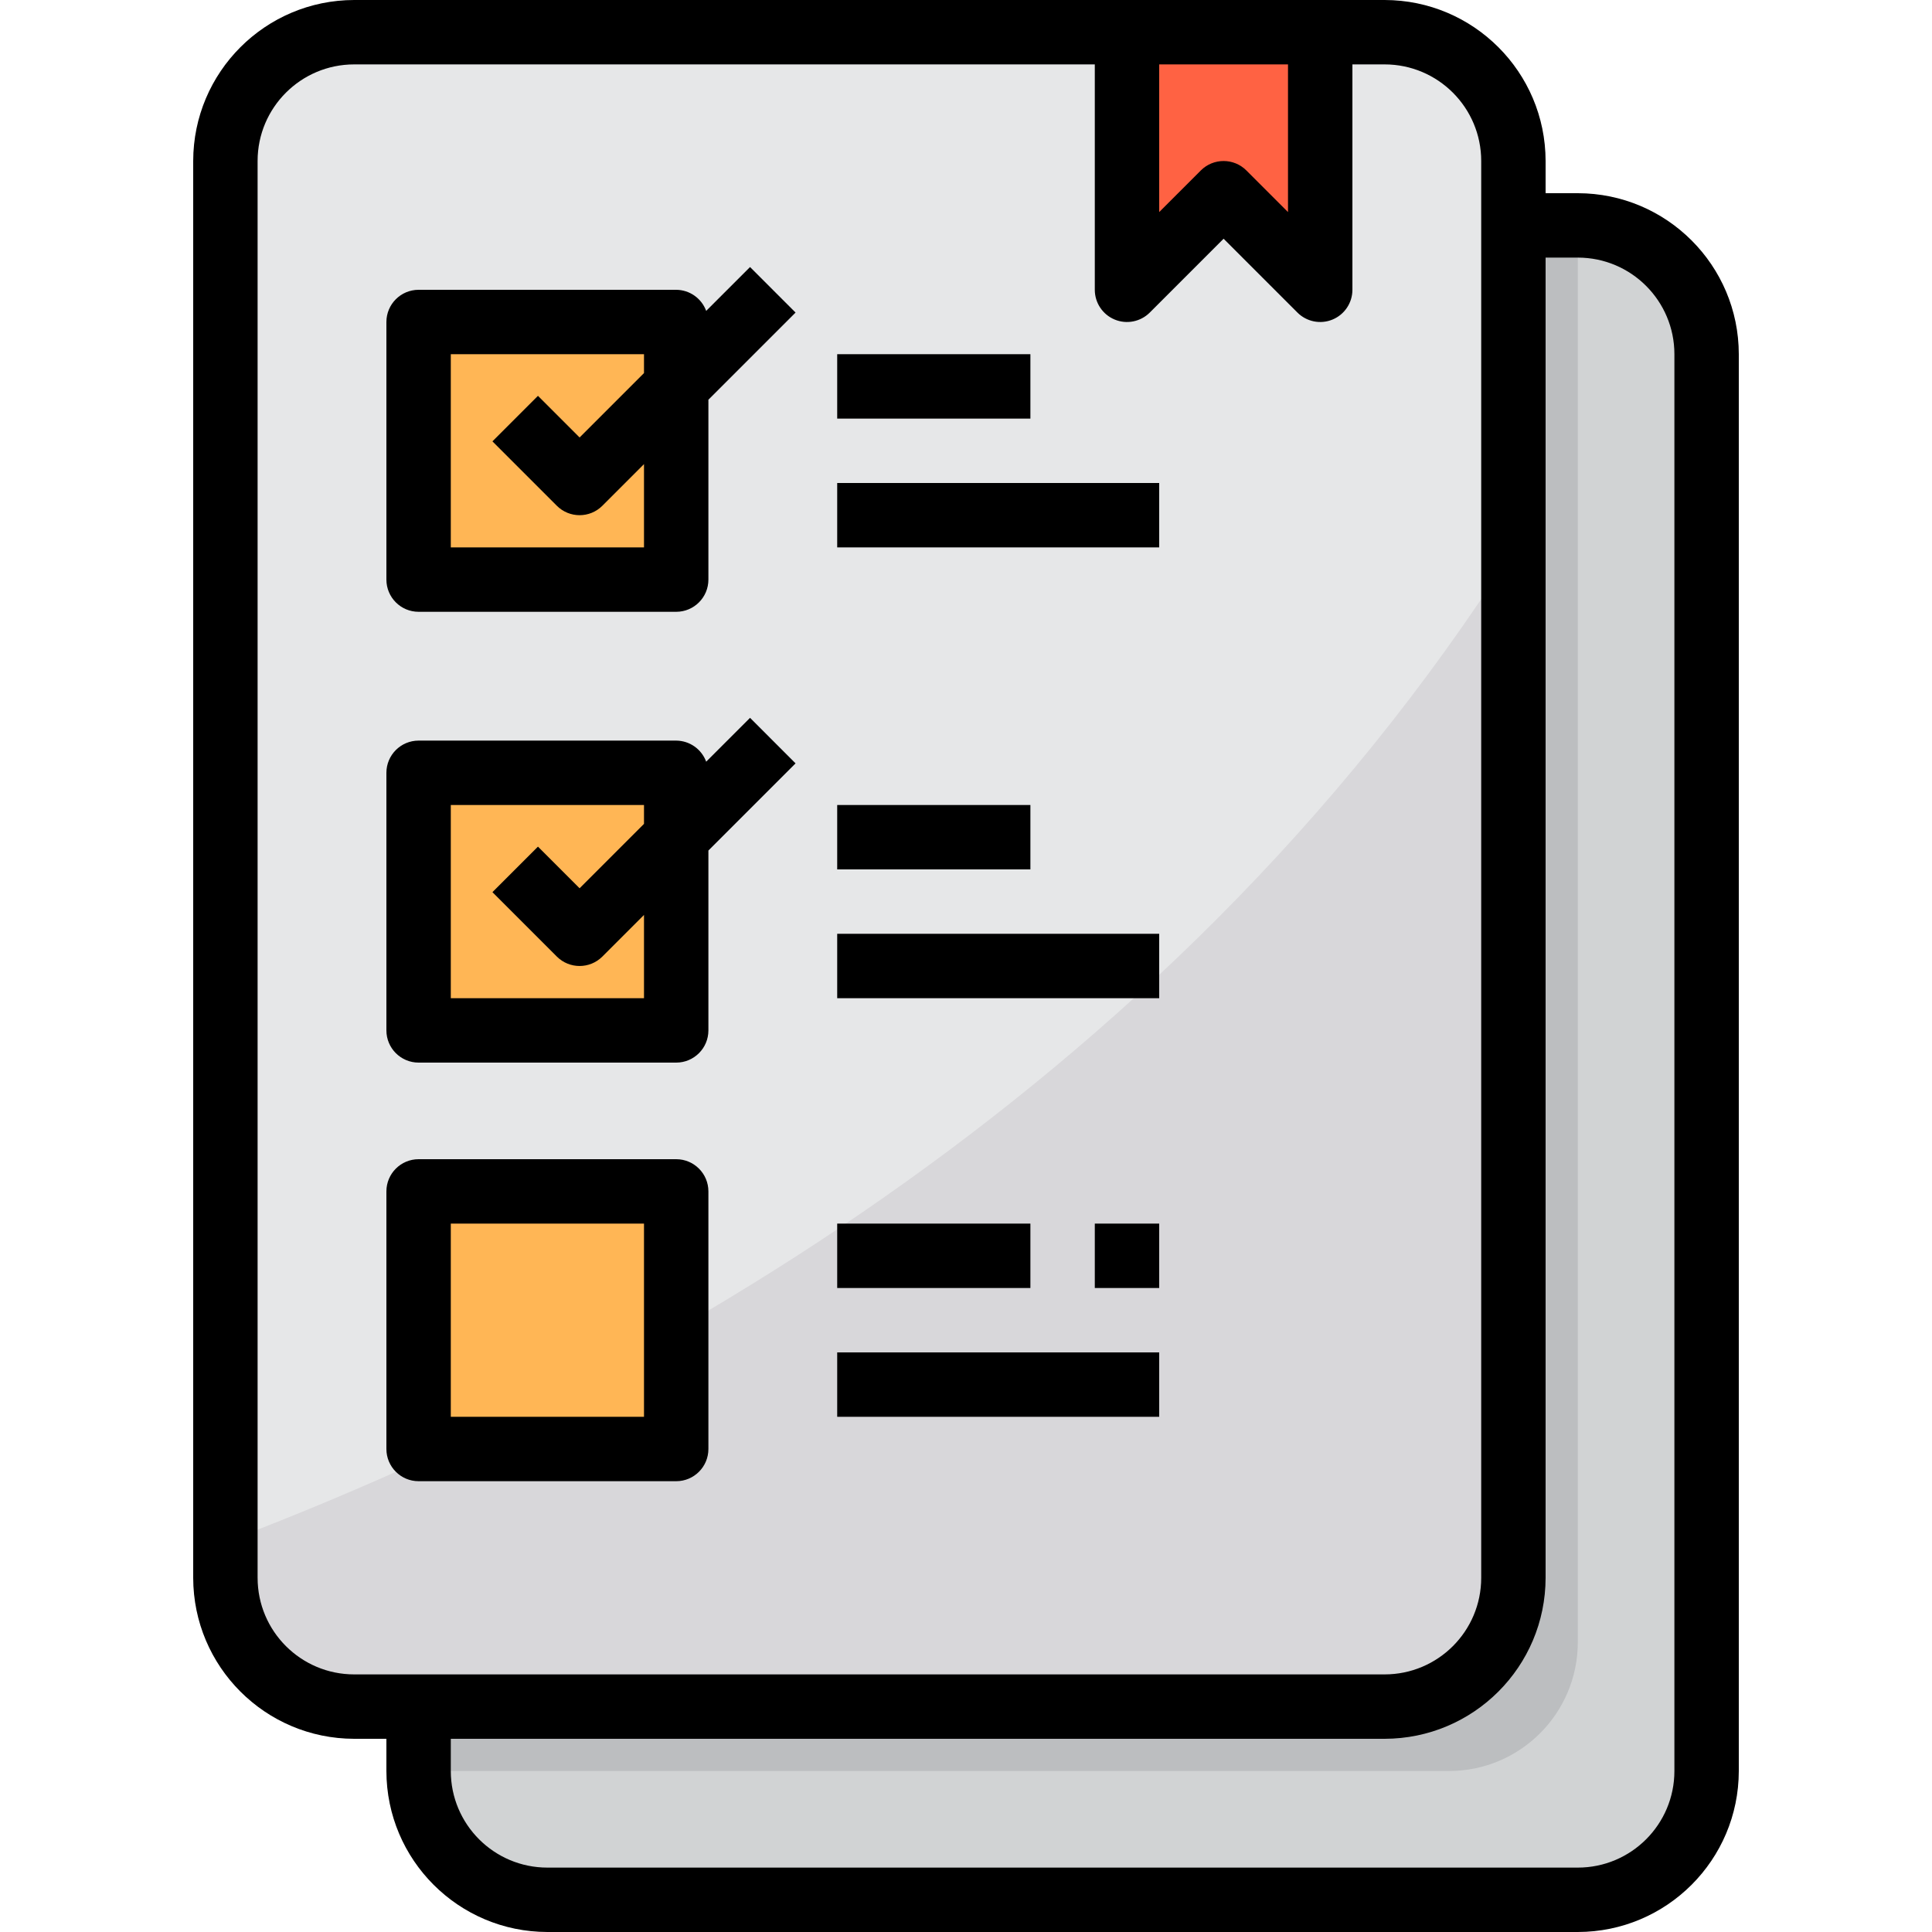
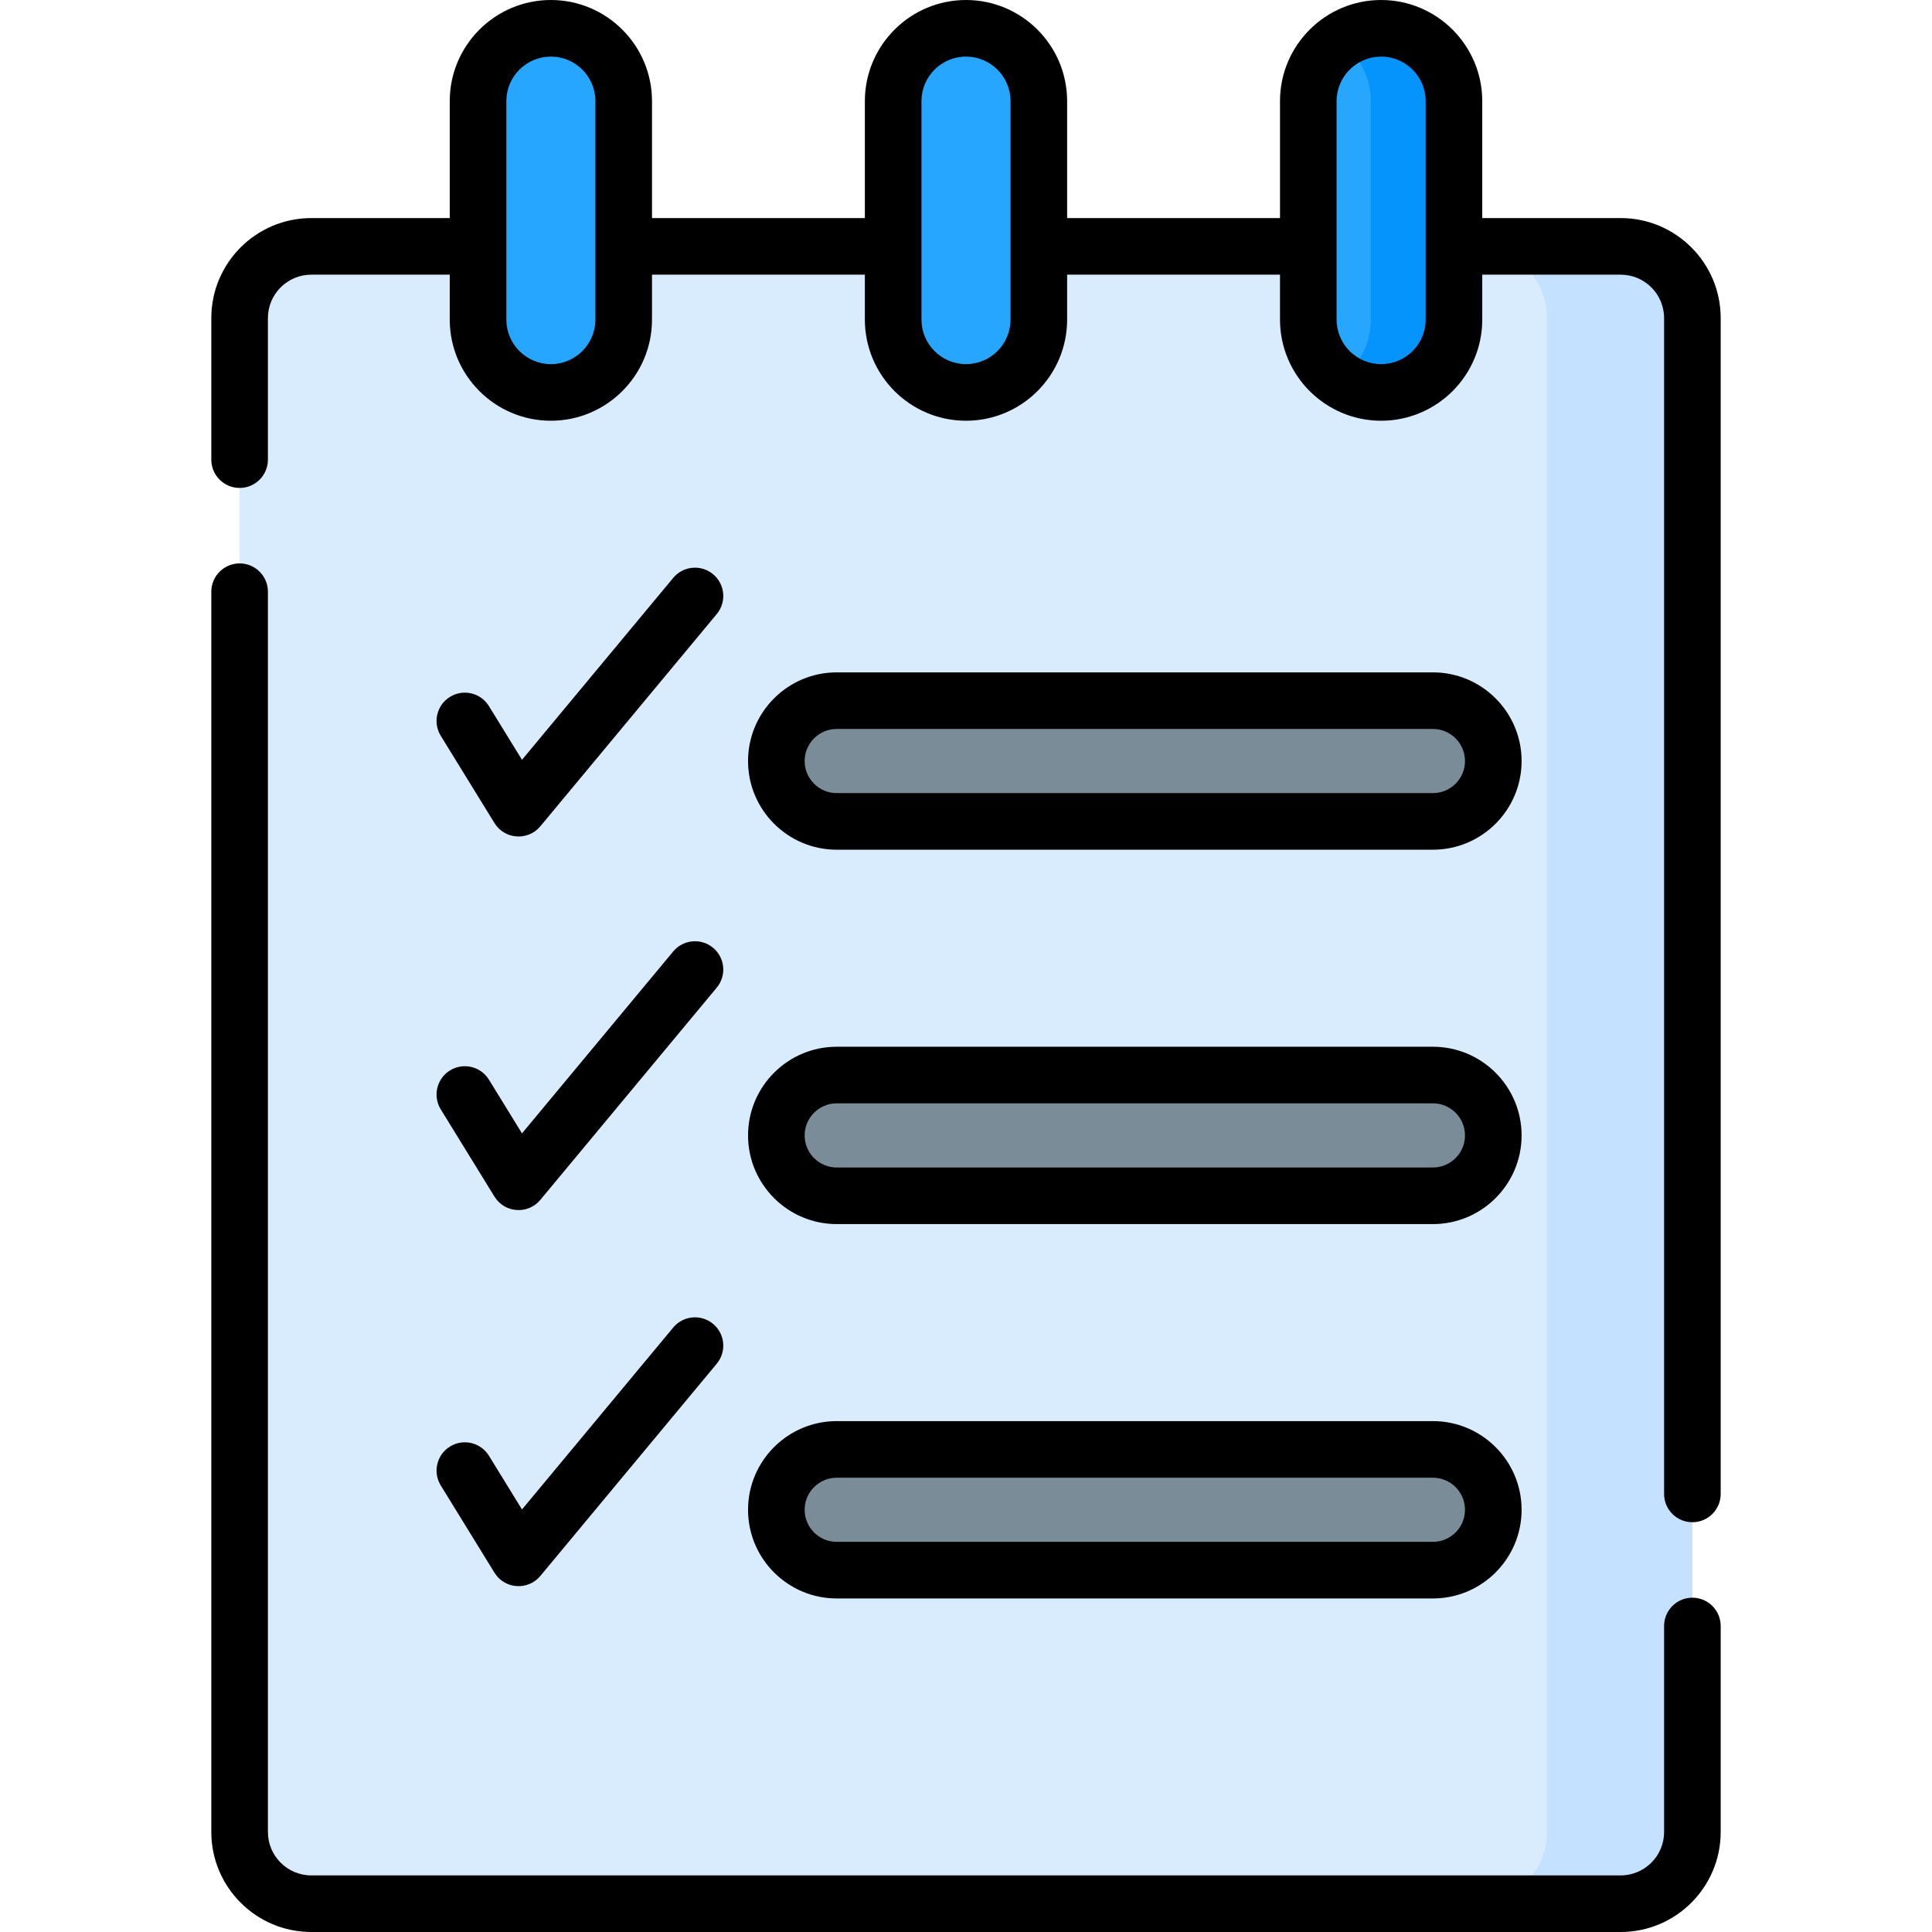
- <svg xmlns="http://www.w3.org/2000/svg" height="480pt" viewBox="-48 0 480 480" width="480pt">
-   <path d="m376 88v352c0 17.672-14.328 32-32 32h-256c-17.672 0-32-14.328-32-32v-16h240c17.672 0 32-14.328 32-32v-336h16c17.672 0 32 14.328 32 32zm0 0" fill="#d1d3d4" />
-   <path d="m40 8h256c17.672 0 32 14.328 32 32v352c0 17.672-14.328 32-32 32h-256c-17.672 0-32-14.328-32-32v-352c0-17.672 14.328-32 32-32zm0 0" fill="#e6e7e8" />
-   <path d="m344 56v352c0 17.672-14.328 32-32 32h-256v-16h240c17.672 0 32-14.328 32-32v-336zm0 0" fill="#bcbec0" />
-   <path d="m256 48 24 24v-64h-48v64zm0 0" fill="#ff6243" />
-   <path d="m328 136.641v255.359c0 17.672-14.328 32-32 32h-256c-17.672 0-32-14.328-32-32v-8.879c96.238-36.48 232.879-109.359 320-246.48zm0 0" fill="#d8d7da" />
-   <g fill="#ffb655">
-     <path d="m56 80v64h64v-64zm0 0" />
-     <path d="m56 256h64v-64h-64zm0 0" />
-     <path d="m56 296h64v64h-64zm0 0" />
+ <svg xmlns="http://www.w3.org/2000/svg" id="Capa_1" enable-background="new 0 0 512 512" height="512" viewBox="0 0 512 512" width="512">
+   <g>
+     <g id="_x32_7_to_do_list">
+       <path d="m429.5 504.5h-347c-10.493 0-19-8.507-19-19v-401.209c0-10.493 8.507-19 19-19h347c10.493 0 19 8.507 19 19v401.209c0 10.493-8.507 19-19 19z" fill="#d8ecfe" />
+       <g fill="#26a6fe">
+         <path d="m256 104c-10.659 0-19.3-8.641-19.3-19.3v-57.9c0-10.659 8.641-19.3 19.3-19.3 10.659 0 19.3 8.641 19.3 19.3v57.9c0 10.659-8.641 19.3-19.3 19.3z" />
+         <path d="m145.987 104c-10.659 0-19.3-8.641-19.3-19.3v-57.9c0-10.659 8.641-19.3 19.3-19.3 10.659 0 19.3 8.641 19.3 19.3v57.9c0 10.659-8.641 19.3-19.3 19.3z" />
+         <path d="m366.013 104c-10.659 0-19.3-8.641-19.3-19.3v-57.9c0-10.659 8.641-19.3 19.3-19.3 10.659 0 19.3 8.641 19.3 19.3v57.9c0 10.659-8.641 19.3-19.3 19.3z" />
+       </g>
+       <path d="m379.739 217.683h-158c-8.837 0-16-7.163-16-16 0-8.837 7.163-16 16-16h158c8.837 0 16 7.163 16 16 0 8.836-7.163 16-16 16z" fill="#7a8c98" />
+       <path d="m379.739 316.895h-158c-8.837 0-16-7.163-16-16 0-8.837 7.163-16 16-16h158c8.837 0 16 7.163 16 16 0 8.837-7.163 16-16 16z" fill="#7a8c98" />
+       <path d="m379.739 416.108h-158c-8.837 0-16-7.163-16-16 0-8.837 7.163-16 16-16h158c8.837 0 16 7.163 16 16 0 8.837-7.163 16-16 16z" fill="#7a8c98" />
+       <path d="m429.5 65.291h-38.522c10.493 0 19 8.507 19 19v401.209c0 10.493-8.507 19-19 19h38.522c10.493 0 19-8.507 19-19v-401.209c0-10.494-8.507-19-19-19z" fill="#c4e2ff" />
+       <path d="m366.013 7.5c-4.094 0-7.883 1.283-11.006 3.457 5.009 3.486 8.294 9.277 8.294 15.843v57.9c0 6.565-3.285 12.356-8.294 15.843 3.123 2.174 6.913 3.457 11.006 3.457 10.659 0 19.3-8.641 19.3-19.3v-57.9c0-10.659-8.641-19.3-19.3-19.3z" fill="#0593fc" />
+     </g>
+     <g>
+       <path d="m143.194 218.977 46.751-56.244c2.648-3.186 2.212-7.914-.974-10.562-3.184-2.647-7.914-2.211-10.562.974l-40.074 48.211-8.759-14.228c-2.171-3.527-6.79-4.628-10.319-2.455-3.527 2.172-4.626 6.792-2.455 10.318l14.236 23.123c2.692 4.37 8.878 4.807 12.156.863z" />
+       <path d="m116.804 293.991 14.236 23.123c2.69 4.37 8.876 4.807 12.154.862l46.751-56.244c2.648-3.186 2.212-7.914-.974-10.562-3.184-2.647-7.914-2.212-10.562.974l-40.074 48.211-8.759-14.228c-2.171-3.527-6.79-4.628-10.319-2.455-3.526 2.173-4.625 6.793-2.453 10.319z" />
+       <path d="m116.804 393.658 14.236 23.123c2.69 4.37 8.876 4.807 12.154.862l46.751-56.244c2.648-3.186 2.212-7.914-.974-10.562-3.184-2.647-7.914-2.212-10.562.974l-40.074 48.211-8.759-14.228c-2.171-3.527-6.79-4.627-10.319-2.455-3.526 2.173-4.625 6.793-2.453 10.319z" />
+       <path d="m448.5 423.405c-4.142 0-7.5 3.357-7.5 7.5v54.595c0 6.341-5.159 11.5-11.5 11.5h-347c-6.341 0-11.5-5.159-11.5-11.5v-328.691c0-4.143-3.358-7.5-7.5-7.5s-7.5 3.357-7.5 7.5v328.691c0 14.612 11.888 26.5 26.5 26.5h347c14.612 0 26.5-11.888 26.5-26.5v-54.595c0-4.142-3.358-7.5-7.5-7.5z" />
+       <path d="m429.5 57.791h-36.688v-30.991c0-14.777-12.022-26.8-26.8-26.8s-26.8 12.022-26.8 26.8v30.991h-56.412v-30.991c0-14.778-12.023-26.8-26.8-26.8s-26.8 12.022-26.8 26.8v30.991h-56.413v-30.991c0-14.777-12.022-26.8-26.8-26.8-14.777 0-26.8 12.022-26.8 26.8v30.991h-36.687c-14.612 0-26.5 11.888-26.5 26.5v37.518c0 4.143 3.358 7.5 7.5 7.5s7.5-3.357 7.5-7.5v-37.518c0-6.341 5.159-11.5 11.5-11.5h36.687v11.909c0 14.777 12.022 26.8 26.8 26.8s26.8-12.022 26.8-26.8v-11.909h56.413v11.909c0 14.777 12.022 26.8 26.8 26.8s26.8-12.022 26.8-26.8v-11.909h56.413v11.909c0 14.777 12.022 26.8 26.8 26.8 14.777 0 26.8-12.022 26.8-26.8v-11.909h36.687c6.341 0 11.5 5.159 11.5 11.5v311.614c0 4.143 3.358 7.5 7.5 7.5s7.5-3.357 7.5-7.5v-311.614c0-14.612-11.888-26.5-26.5-26.5zm-271.712 26.909c0 6.507-5.293 11.8-11.8 11.8-6.506 0-11.8-5.293-11.8-11.8 0-15.987 0-52.896 0-57.9 0-6.507 5.293-11.8 11.8-11.8s11.8 5.293 11.8 11.8zm110.012 0c0 6.507-5.293 11.8-11.8 11.8s-11.8-5.293-11.8-11.8c0-15.987 0-52.896 0-57.9 0-6.507 5.293-11.8 11.8-11.8s11.8 5.293 11.8 11.8zm110.013 0c0 6.507-5.293 11.8-11.8 11.8s-11.8-5.293-11.8-11.8c0-15.987 0-52.896 0-57.9 0-6.507 5.293-11.8 11.8-11.8 6.506 0 11.8 5.293 11.8 11.8z" />
+       <path d="m221.739 225.183h158c12.958 0 23.5-10.542 23.5-23.5s-10.542-23.5-23.5-23.5h-158c-12.958 0-23.5 10.542-23.5 23.5s10.542 23.5 23.5 23.5zm0-32h158c4.687 0 8.5 3.813 8.5 8.5s-3.813 8.5-8.5 8.5h-158c-4.687 0-8.5-3.813-8.5-8.5s3.813-8.5 8.5-8.5z" />
+       <path d="m221.739 324.396h158c12.958 0 23.5-10.542 23.5-23.5s-10.542-23.5-23.5-23.5h-158c-12.958 0-23.5 10.542-23.5 23.5s10.542 23.5 23.5 23.5zm0-32h158c4.687 0 8.5 3.813 8.5 8.5s-3.813 8.5-8.5 8.5h-158c-4.687 0-8.5-3.813-8.5-8.5s3.813-8.5 8.5-8.5z" />
+       <path d="m221.739 423.608h158c12.958 0 23.5-10.542 23.5-23.5s-10.542-23.5-23.5-23.5h-158c-12.958 0-23.5 10.542-23.5 23.5s10.542 23.5 23.5 23.5zm0-32h158c4.687 0 8.5 3.813 8.5 8.5s-3.813 8.5-8.5 8.5h-158c-4.687 0-8.5-3.813-8.5-8.5s3.813-8.5 8.5-8.5z" />
+     </g>
  </g>
-   <path d="m344 48h-8v-8c-.027-22.082-17.918-39.973-40-40h-256c-22.082.027-39.973 17.918-40 40v352c.027 22.082 17.918 39.973 40 40h8v8c.027 22.082 17.918 39.973 40 40h256c22.082-.027 39.973-17.918 40-40v-352c-.027-22.082-17.918-39.973-40-40zm-72-32v36.688l-10.344-10.344c-3.125-3.121-8.188-3.121-11.312 0l-10.344 10.344v-36.688zm-256 376v-352c0-13.254 10.746-24 24-24h184v56c0 3.234 1.949 6.152 4.938 7.391s6.43.551 8.719-1.734l18.344-18.344 18.344 18.344c2.289 2.285 5.73 2.973 8.719 1.734s4.938-4.156 4.938-7.391v-56h8c13.254 0 24 10.746 24 24v352c0 13.254-10.746 24-24 24h-256c-13.254 0-24-10.746-24-24zm352 48c0 13.254-10.746 24-24 24h-256c-13.254 0-24-10.746-24-24v-8h232c22.082-.027 39.973-17.918 40-40v-328h8c13.254 0 24 10.746 24 24zm0 0" />
-   <path d="m127.449 77.238c-1.152-3.125-4.117-5.215-7.449-5.238h-64c-4.418 0-8 3.582-8 8v64c0 4.418 3.582 8 8 8h64c4.418 0 8-3.582 8-8v-44.688l21.656-21.656-11.312-11.312zm-15.449 58.762h-48v-48h48v4.688l-16 16-10.344-10.344-11.312 11.312 16 16c3.125 3.121 8.188 3.121 11.312 0l10.344-10.344zm0 0" />
-   <path d="m138.344 178.344-10.895 10.895c-1.152-3.125-4.117-5.215-7.449-5.238h-64c-4.418 0-8 3.582-8 8v64c0 4.418 3.582 8 8 8h64c4.418 0 8-3.582 8-8v-44.688l21.656-21.656zm-26.344 69.656h-48v-48h48v4.688l-16 16-10.344-10.344-11.312 11.312 16 16c3.125 3.121 8.188 3.121 11.312 0l10.344-10.344zm0 0" />
-   <path d="m120 288h-64c-4.418 0-8 3.582-8 8v64c0 4.418 3.582 8 8 8h64c4.418 0 8-3.582 8-8v-64c0-4.418-3.582-8-8-8zm-8 64h-48v-48h48zm0 0" />
-   <path d="m160 120h80v16h-80zm0 0" />
-   <path d="m160 88h48v16h-48zm0 0" />
-   <path d="m160 232h80v16h-80zm0 0" />
-   <path d="m160 200h48v16h-48zm0 0" />
-   <path d="m160 336h80v16h-80zm0 0" />
-   <path d="m160 304h48v16h-48zm0 0" />
-   <path d="m224 304h16v16h-16zm0 0" />
</svg>
